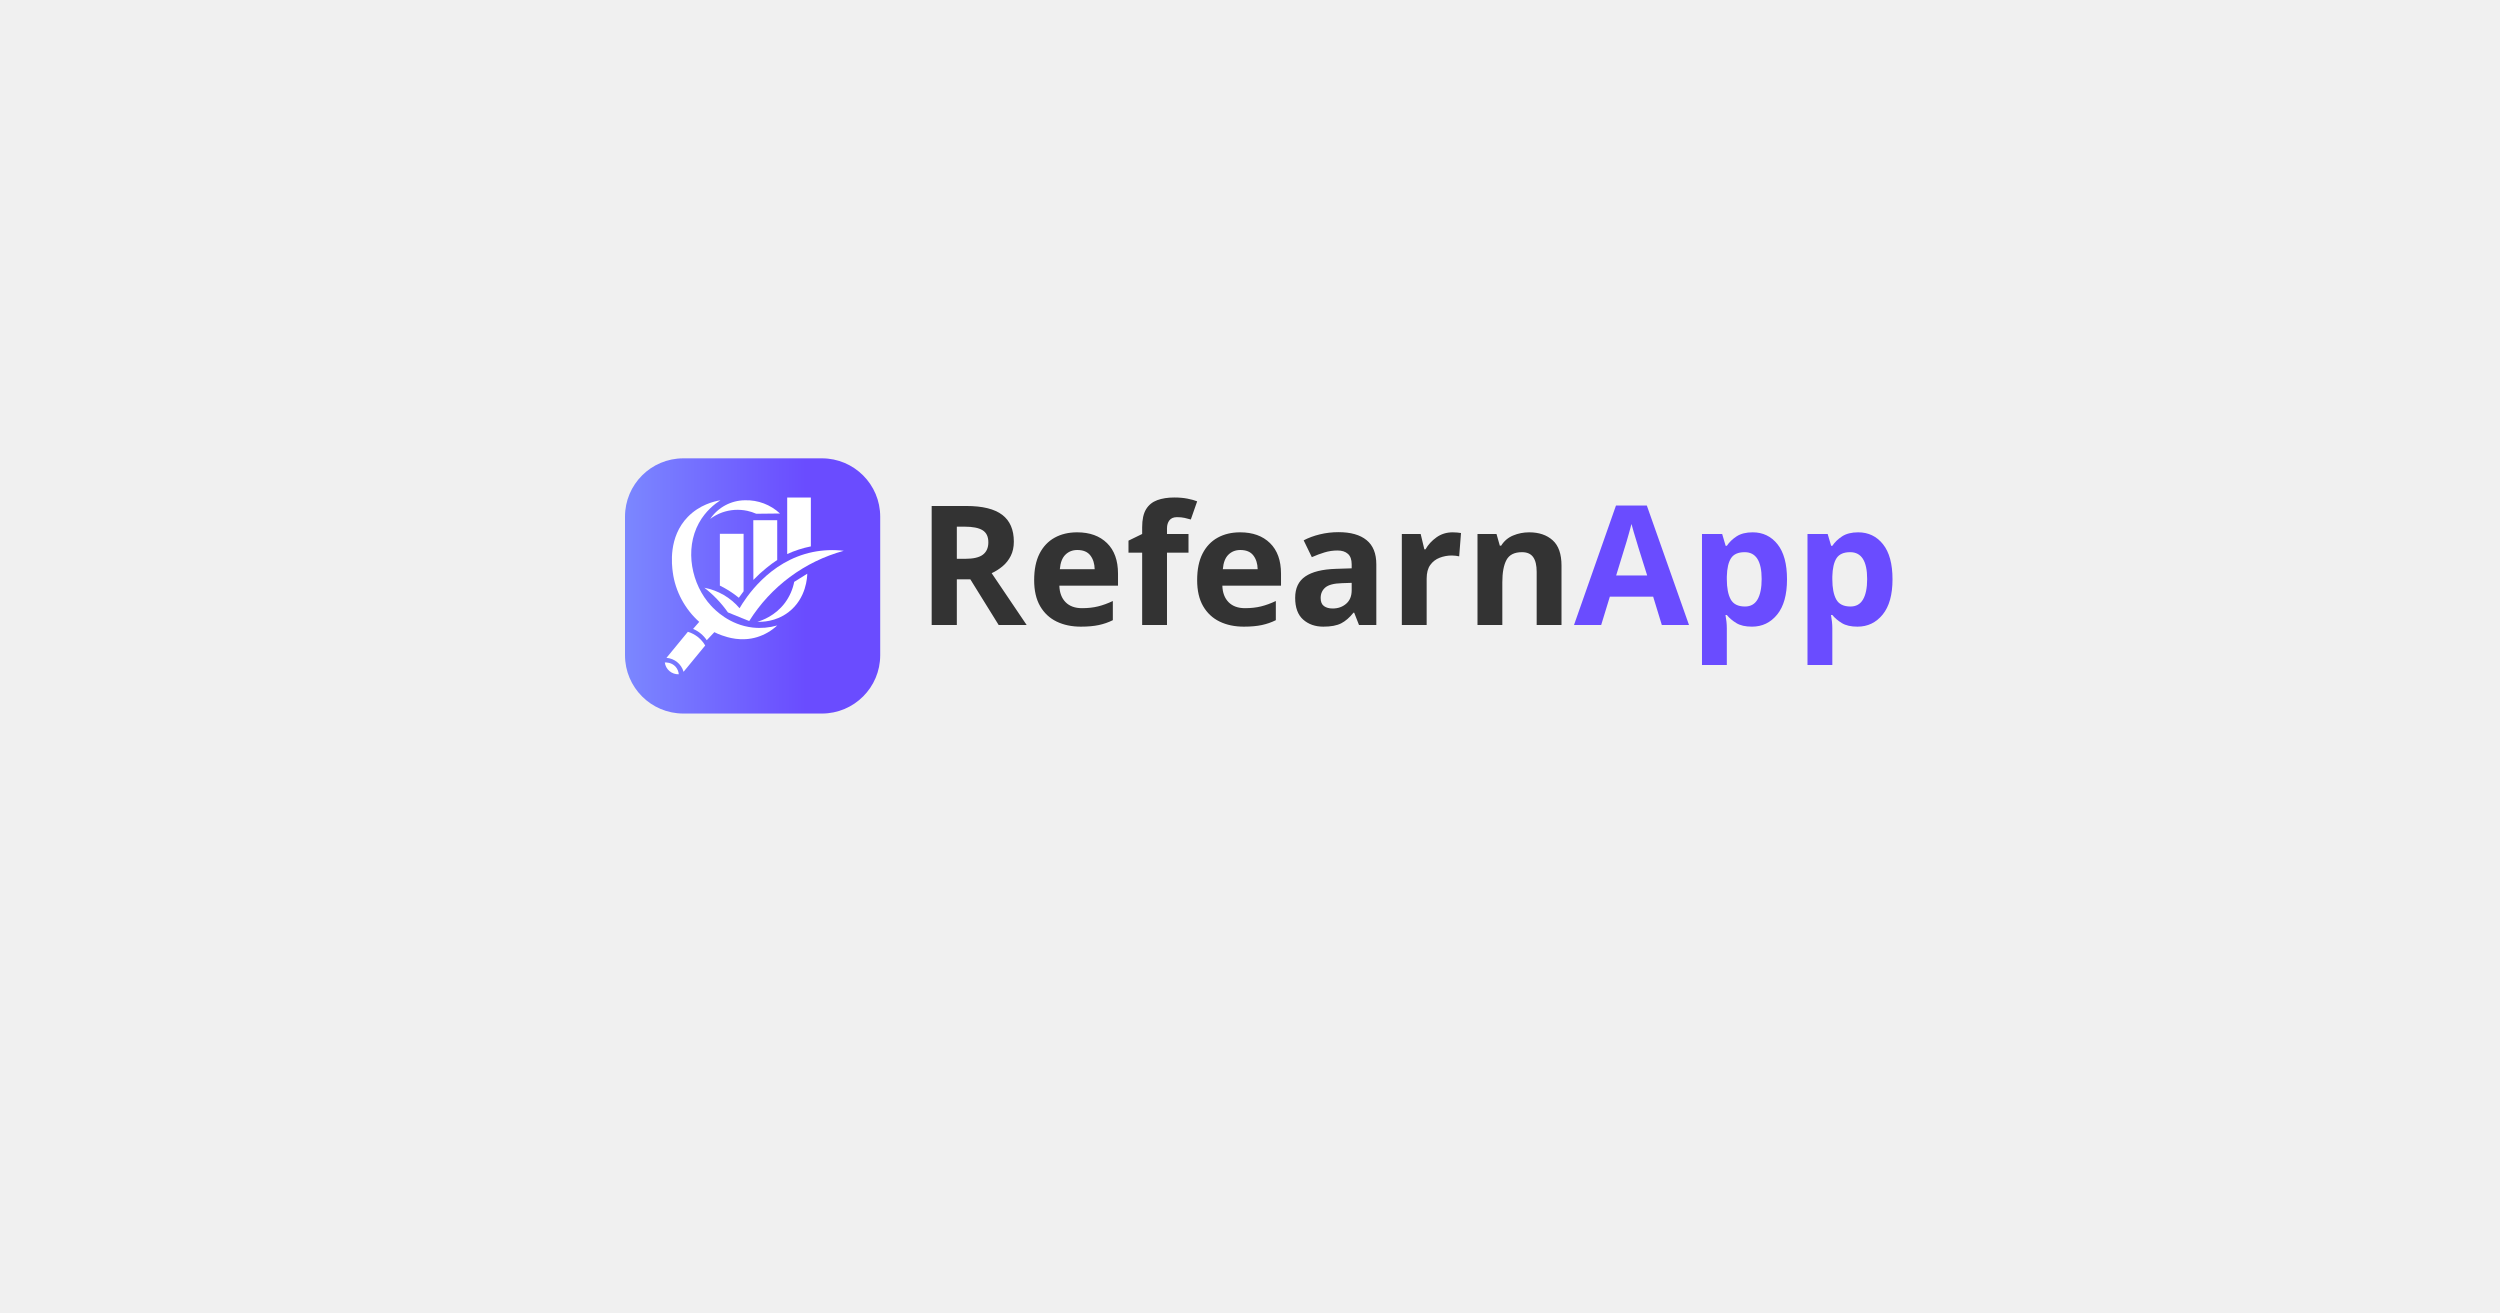
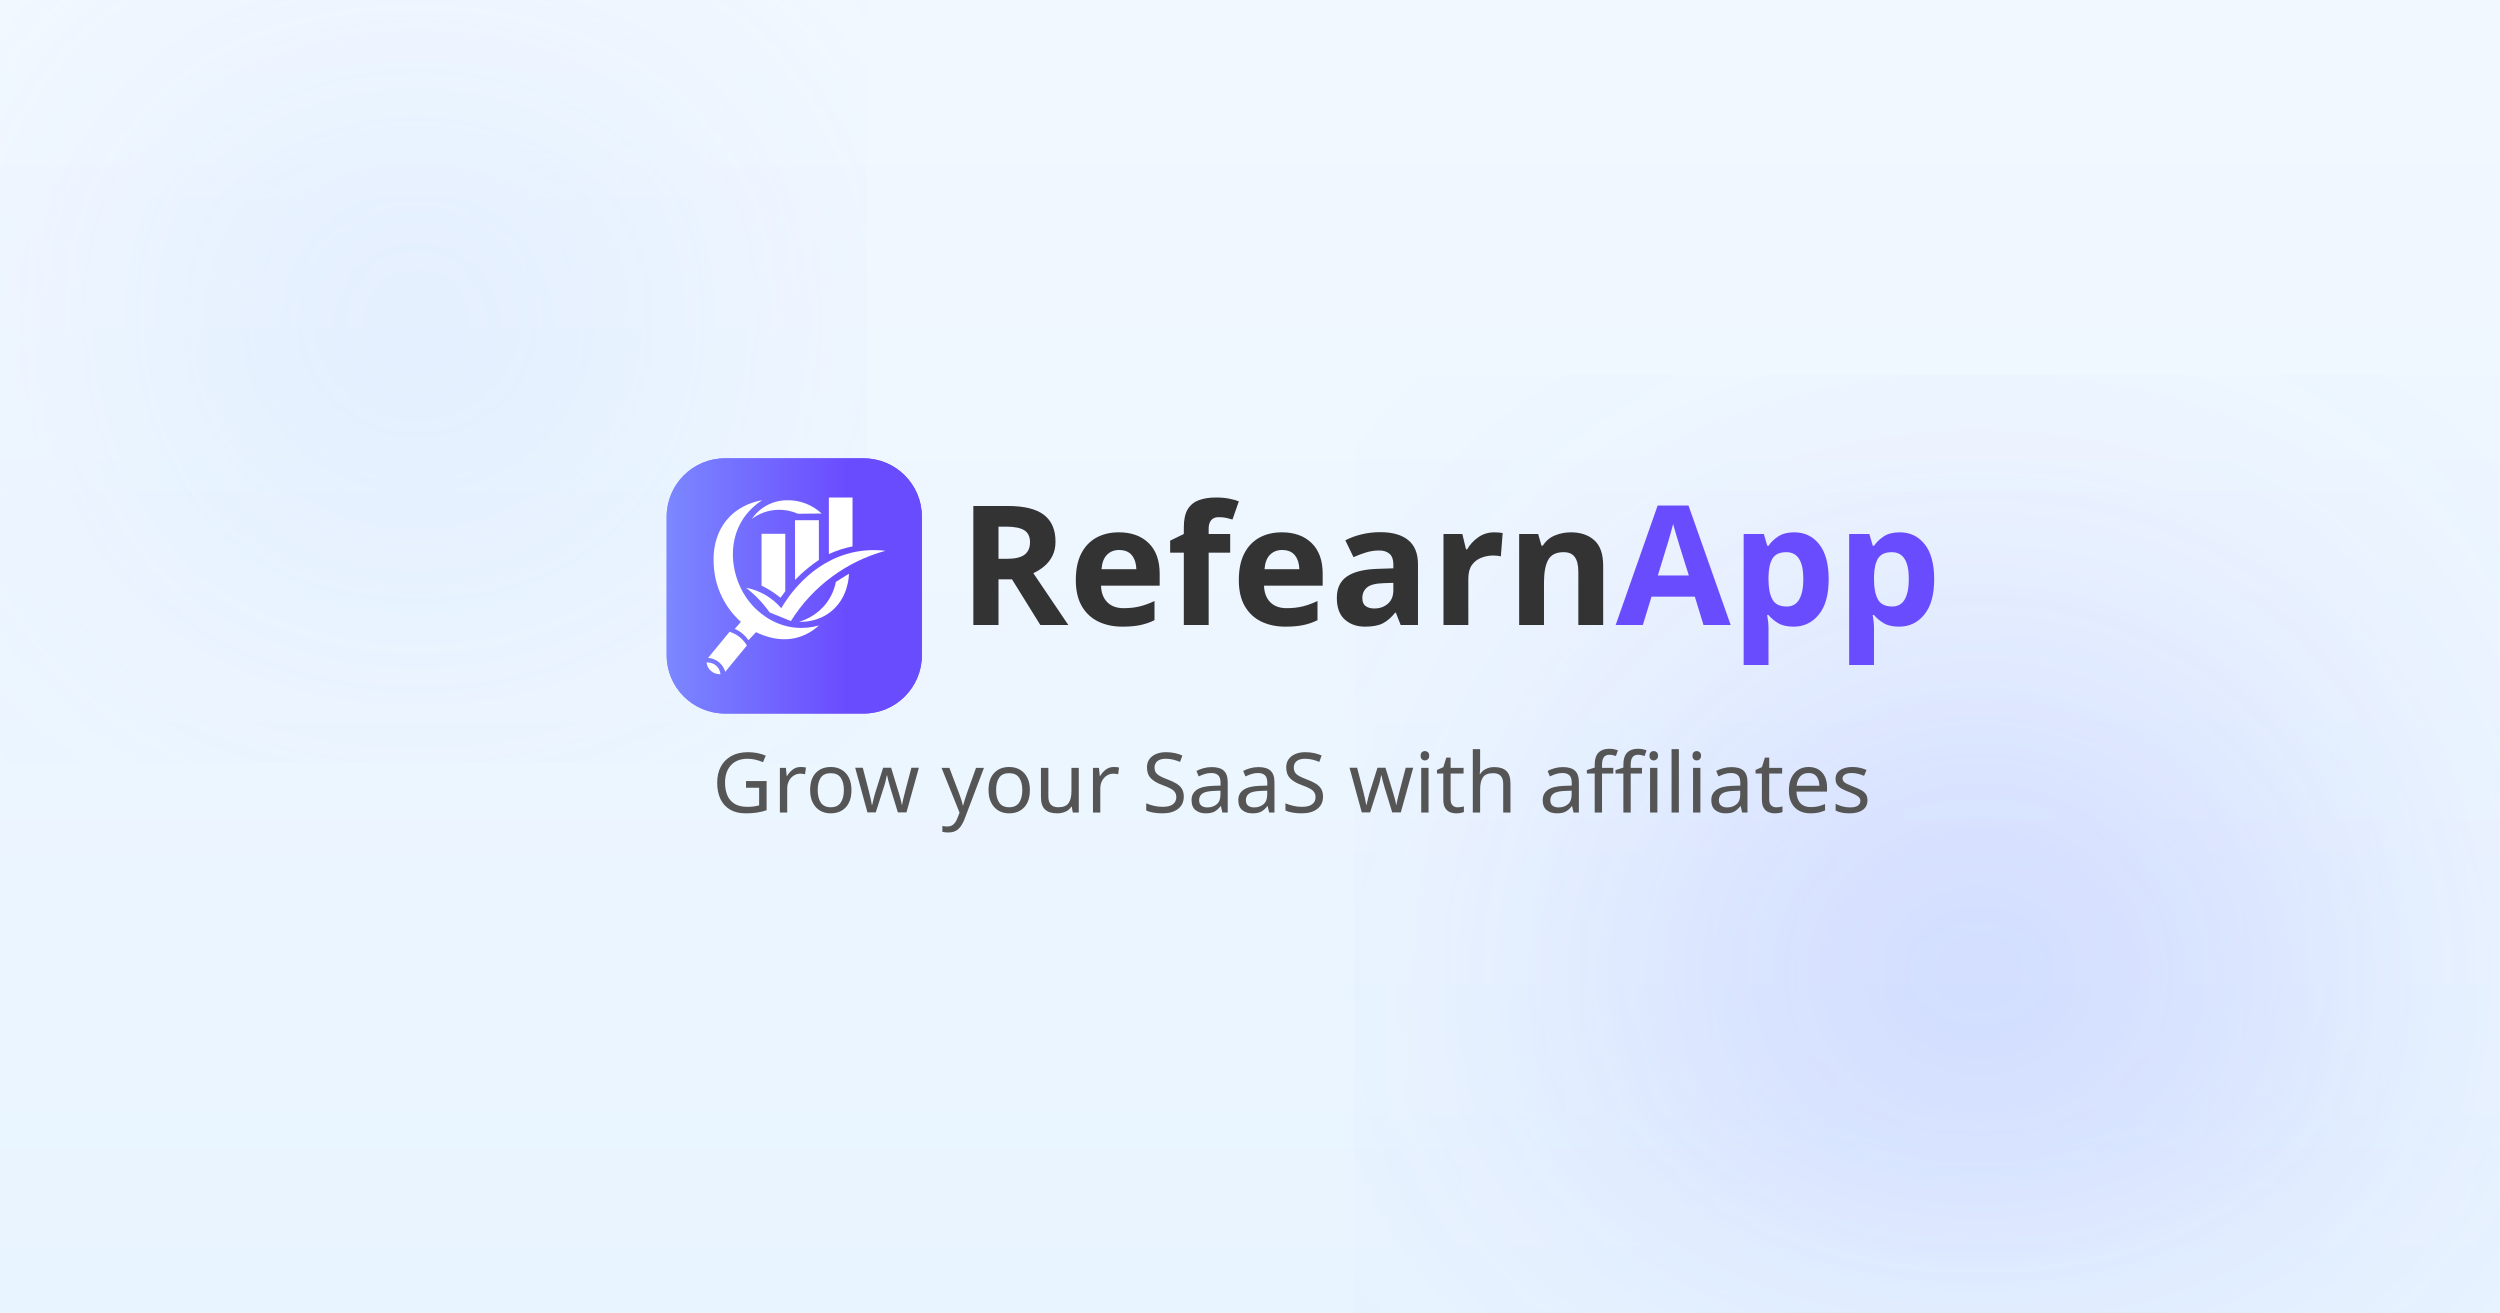
- <svg xmlns="http://www.w3.org/2000/svg" width="1200" height="630" viewBox="0 0 1200 630" style="background-color: #FFFFFF;">
-   <g transform="translate(300, 220)">
-     <g transform="scale(3.5)">
-       <svg width="35" height="35" viewBox="0 0 35 35" style="border-radius: 12px">
-         <defs>
-           <linearGradient id="backgroundGradient" x1="0%" y1="100%" x2="100%" y2="0%" gradientTransform="rotate(45)">
-             <stop offset="0%" stop-color="#A5C8FF" />
-             <stop offset="50%" stop-color="#7B87FF" />
-             <stop offset="100%" stop-color="#6A4CFF" />
-           </linearGradient>
+ <svg xmlns="http://www.w3.org/2000/svg" width="1200" height="630" viewBox="0 0 1200 630">
+   <defs>
+     <linearGradient id="mainBackground" x1="0%" y1="0%" x2="0%" y2="100%">
+       <stop offset="0%" stop-color="#F2F8FF" />
+       <stop offset="100%" stop-color="#E8F4FF" />
+     </linearGradient>
+     <radialGradient id="blobGradient1" cx="50%" cy="50%" r="50%" fx="50%" fy="50%">
+       <stop offset="0%" stop-color="#A5C8FF" stop-opacity="0.4" />
+       <stop offset="100%" stop-color="#A5C8FF" stop-opacity="0" />
+     </radialGradient>
+     <radialGradient id="blobGradient2" cx="50%" cy="50%" r="50%" fx="50%" fy="50%">
+       <stop offset="0%" stop-color="#7B87FF" stop-opacity="0.4" />
+       <stop offset="100%" stop-color="#7B87FF" stop-opacity="0" />
+     </radialGradient>
+     <filter id="ultraSoftBlur">
+       <feGaussianBlur in="SourceGraphic" stdDeviation="100" />
+     </filter>
+     <linearGradient id="backgroundGradient" x1="0%" y1="100%" x2="100%" y2="0%" gradientTransform="rotate(45)">
+       <stop offset="0%" stop-color="#A5C8FF" />
+       <stop offset="50%" stop-color="#7B87FF" />
+       <stop offset="100%" stop-color="#6A4CFF" />
+     </linearGradient>
+   </defs>
+   <rect x="0" y="0" width="1200" height="630" fill="url(#mainBackground)" />
+   <g>
+     <circle cx="200" cy="150" r="180" fill="url(#blobGradient1)" filter="url(#ultraSoftBlur)" />
+     <circle cx="950" cy="480" r="250" fill="url(#blobGradient2)" filter="url(#ultraSoftBlur)" />
+   </g>
+   <g transform="translate(320, 220)">
+     <g>
+       <g transform="scale(3.5)">
+         <svg width="35" height="35" viewBox="0 0 35 35" style="border-radius: 12px">
          <rect id="backgroundRect" width="100%" height="100%" fill="url(#backgroundGradient)" rx="8" />
-         </defs>
-         <use href="#backgroundRect" />
-         <g transform="translate(5, 5)">
-           <svg viewBox="809 351 400 388" width="25" height="25">
-             <path fill="#FFFFFF" d="M7308.07,7045.05l-52.08.56a100.35,100.35,0,0,0-19.7-6.43,101.51,101.51,0,0,0-55.14,3.6,99.71,99.71,0,0,0-26.18,14.15,93.14,93.14,0,0,1,76.55-40.94,107.94,107.94,0,0,1,76.55,29.06Z" transform="translate(-6239 -6659)" />
-             <path fill="none" stroke="#000" d="M7308.07,7043.22" transform="translate(-6239 -6659)" />
-             <path fill="#FFFFFF" d="M7448.07,7126.88A355.31,355.31,0,0,0,7240.5,7281.1l-46.64-19a251.07,251.07,0,0,0-51.74-54.13,134.23,134.23,0,0,1,77.27,44.94c12.47-21.2,64.06-103.35,160.51-123.24A214.56,214.56,0,0,1,7448.07,7126.88Z" transform="translate(-6239 -6659)" />
-             <path fill="#FFFFFF" d="M7258.63,7282.63c10.51-3.1,38.8-13,60-41.11a114.36,114.36,0,0,0,20.68-46.47l28.59-17.87c-.06,6.15-1.41,54.16-41.36,84.51C7298.53,7283,7268.09,7283,7258.63,7282.63Z" transform="translate(-6239 -6659)" />
-             <path fill="#FFFFFF" d="M7323.9,7134V7010h51.92v107.24A238,238,0,0,0,7323.9,7134Z" transform="translate(-6239 -6659)" />
-             <path fill="#FFFFFF" d="M7249.69,7190.8q-.09-65.54-.17-131.07H7302v87.32c-7.58,5-15.6,10.85-23.83,17.54A308.05,308.05,0,0,0,7249.69,7190.8Z" transform="translate(-6239 -6659)" />
-             <path fill="#FFFFFF" d="M7059,7361.78l47-57.19a66.21,66.21,0,0,1,38,30.12l-47.49,57.7a42.39,42.39,0,0,0-37.53-30.63Z" transform="translate(-6239 -6659)" />
-             <path fill="#FFFFFF" d="M7248.58,7295.35c-51.65-5.65-83.78-39.31-91.68-47.84C7113.81,7201,7098.34,7124,7130.17,7066c14.42-26.29,34.84-42,47.18-50-14.41,2.49-45.81,10.06-71.49,36.42-43.12,44.28-35.13,105.6-33,121.64,5.49,42.18,27.35,81.73,58.14,108.91l-.16-.1-13.43,15.41a67.87,67.87,0,0,1,30,24.83l16.61-17.65-.15-.1a137.39,137.39,0,0,0,17,7.21c11.82,4.08,42,14.47,77.21,3.68a113.7,113.7,0,0,0,43.92-25.53A139.7,139.7,0,0,1,7248.58,7295.35Z" transform="translate(-6239 -6659)" />
-             <path fill="#FFFFFF" d="M7086,7397.78a28.71,28.71,0,0,0-7-16.51c-9-10.06-21.93-9.47-23.66-9.37a29.57,29.57,0,0,0,30.64,25.88Z" transform="translate(-6239 -6659)" />
-             <path fill="#FFFFFF" d="M7176.16,7203.24V7089.61h52.08v126.12s-10.46,14.13-10.46,14.21h0a218.9,218.9,0,0,0-19.92-14.45A216.11,216.11,0,0,0,7176.16,7203.24Z" transform="translate(-6239 -6659)" />
-           </svg>
-         </g>
-       </svg>
+           <use href="#backgroundRect" />
+           <g transform="translate(5, 5)">
+             <svg viewBox="809 351 400 388" width="25" height="25">
+               <path fill="#FFFFFF" d="M7308.07,7045.05l-52.08.56a100.35,100.35,0,0,0-19.7-6.43,101.51,101.51,0,0,0-55.14,3.6,99.71,99.71,0,0,0-26.18,14.15,93.14,93.14,0,0,1,76.55-40.94,107.94,107.94,0,0,1,76.55,29.06Z" transform="translate(-6239 -6659)" />
+               <path fill="none" stroke="#000" d="M7308.07,7043.22" transform="translate(-6239 -6659)" />
+               <path fill="#FFFFFF" d="M7448.07,7126.88A355.31,355.31,0,0,0,7240.5,7281.1l-46.64-19a251.07,251.07,0,0,0-51.74-54.13,134.23,134.23,0,0,1,77.27,44.94c12.47-21.2,64.06-103.35,160.51-123.24A214.56,214.56,0,0,1,7448.07,7126.88Z" transform="translate(-6239 -6659)" />
+               <path fill="#FFFFFF" d="M7258.63,7282.63c10.51-3.1,38.8-13,60-41.11a114.36,114.36,0,0,0,20.68-46.47l28.59-17.87c-.06,6.15-1.41,54.16-41.36,84.51C7298.53,7283,7268.09,7283,7258.63,7282.63Z" transform="translate(-6239 -6659)" />
+               <path fill="#FFFFFF" d="M7323.9,7134V7010h51.92v107.24A238,238,0,0,0,7323.9,7134Z" transform="translate(-6239 -6659)" />
+               <path fill="#FFFFFF" d="M7249.69,7190.8q-.09-65.54-.17-131.07H7302v87.32c-7.58,5-15.6,10.85-23.83,17.54A308.05,308.05,0,0,0,7249.69,7190.8Z" transform="translate(-6239 -6659)" />
+               <path fill="#FFFFFF" d="M7059,7361.78l47-57.19a66.21,66.21,0,0,1,38,30.12l-47.49,57.7a42.39,42.39,0,0,0-37.53-30.63Z" transform="translate(-6239 -6659)" />
+               <path fill="#FFFFFF" d="M7248.58,7295.35c-51.65-5.65-83.78-39.31-91.68-47.84C7113.81,7201,7098.34,7124,7130.17,7066c14.42-26.29,34.84-42,47.18-50-14.41,2.49-45.81,10.06-71.49,36.42-43.12,44.28-35.13,105.6-33,121.64,5.49,42.18,27.35,81.73,58.14,108.91l-.16-.1-13.43,15.41a67.87,67.87,0,0,1,30,24.83l16.61-17.65-.15-.1a137.39,137.39,0,0,0,17,7.21c11.82,4.08,42,14.47,77.21,3.68a113.7,113.7,0,0,0,43.92-25.53A139.7,139.7,0,0,1,7248.58,7295.35Z" transform="translate(-6239 -6659)" />
+               <path fill="#FFFFFF" d="M7086,7397.78a28.71,28.71,0,0,0-7-16.51c-9-10.06-21.93-9.47-23.66-9.37a29.57,29.57,0,0,0,30.64,25.88Z" transform="translate(-6239 -6659)" />
+               <path fill="#FFFFFF" d="M7176.16,7203.24V7089.61h52.08v126.12s-10.46,14.13-10.46,14.21h0a218.9,218.9,0,0,0-19.92-14.45A216.11,216.11,0,0,0,7176.16,7203.24Z" transform="translate(-6239 -6659)" />
+             </svg>
+           </g>
+         </svg>
+       </g>
+       <text x="140" y="80" font-family="system-ui, sans-serif" font-size="80" font-weight="bold" fill="#333">
+                 Refearn<tspan fill="#6A4CFF">App</tspan>
+       </text>
    </g>
-     <text x="140" y="80" font-family="system-ui, sans-serif" font-size="80" font-weight="bold" fill="#333">
-         Refearn<tspan fill="#6A4CFF">App</tspan>
-     </text>
+     <text x="300" y="170" font-family="system-ui, sans-serif" font-size="40" font-weight="normal" fill="#555" text-anchor="middle">
+             Grow your SaaS with affiliates
+         </text>
  </g>
</svg>
